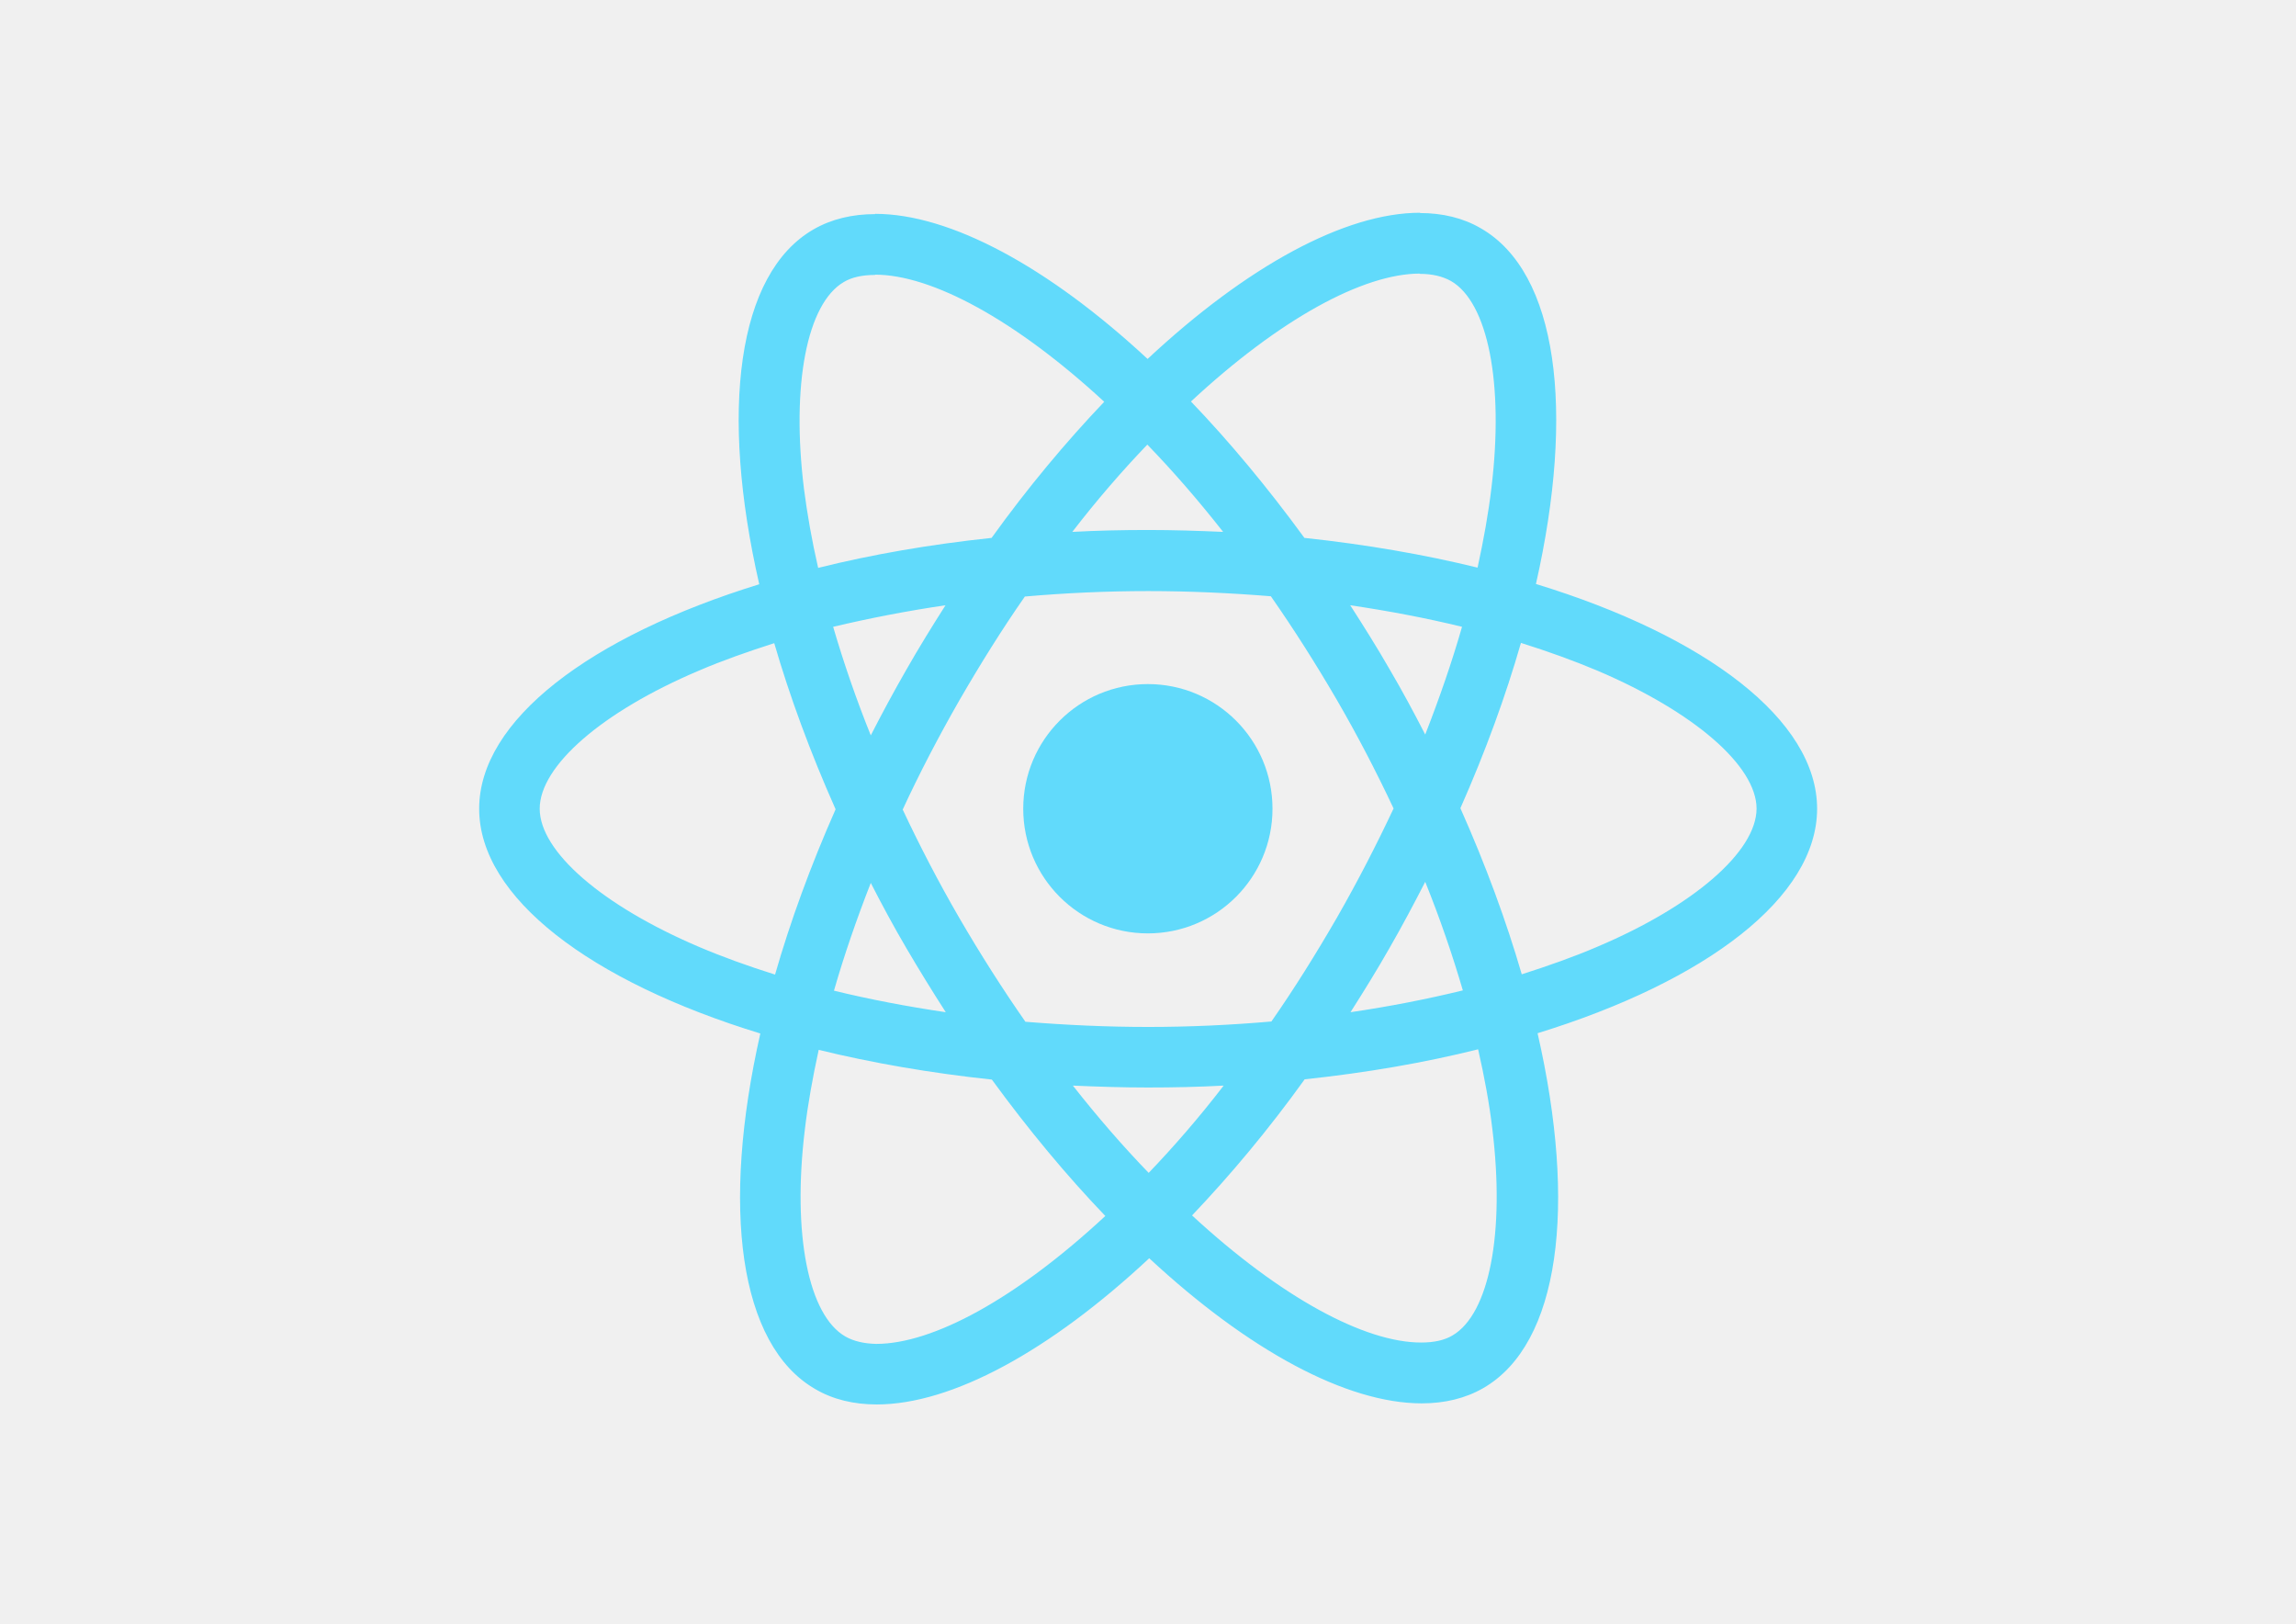
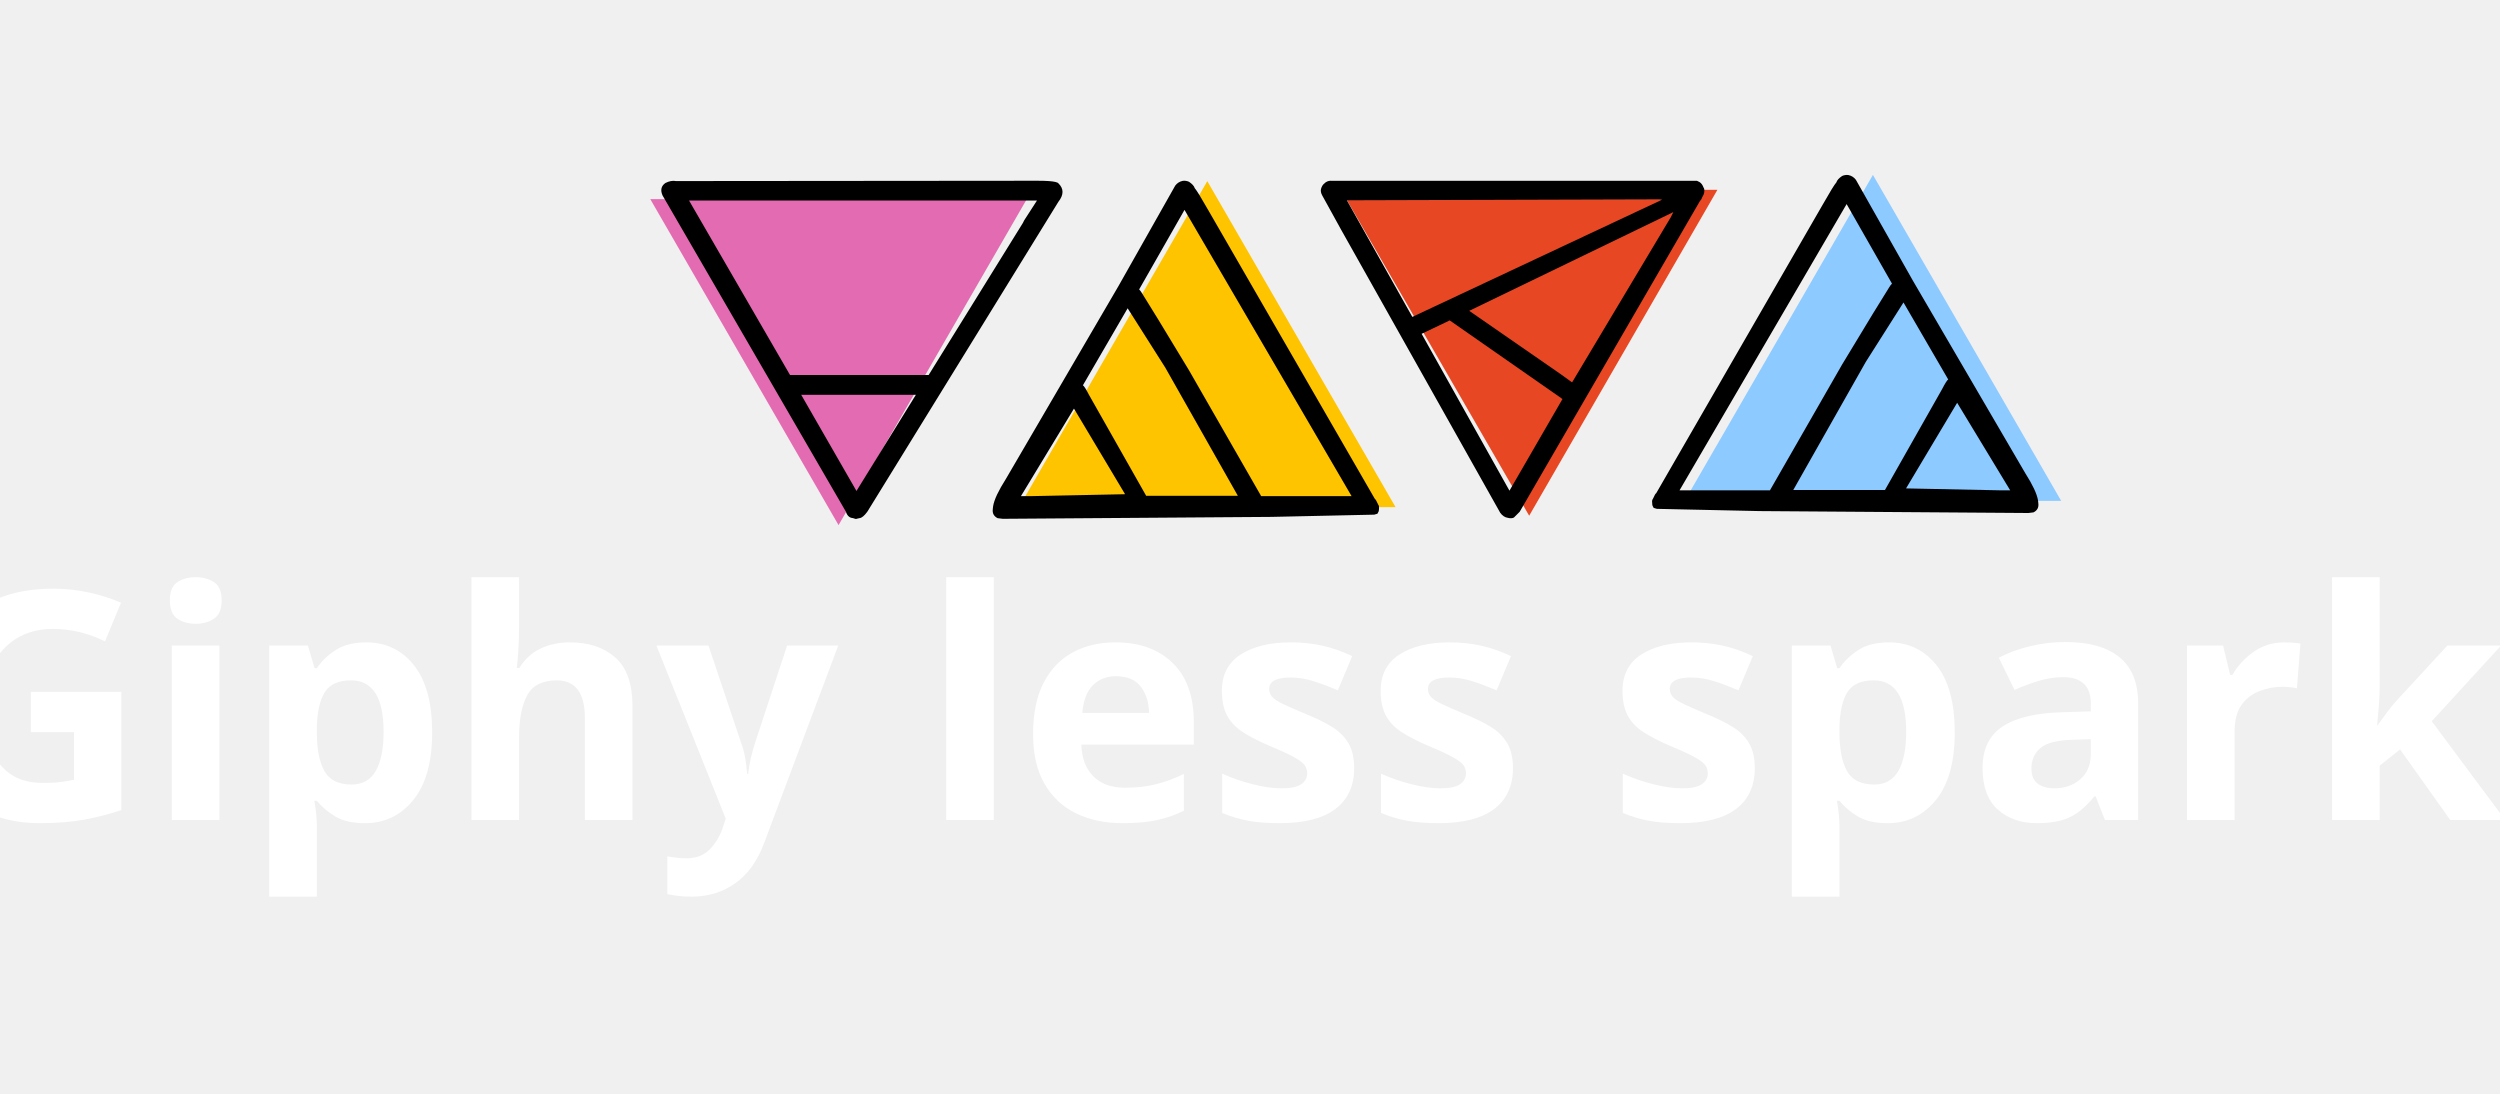
- <svg xmlns="http://www.w3.org/2000/svg" viewBox="0 0 841.9 595.3">
-   <g fill="#61DAFB">
-     <path d="M666.3 296.5c0-32.5-40.7-63.3-103.1-82.4 14.4-63.6 8-114.2-20.2-130.4-6.5-3.8-14.1-5.6-22.4-5.6v22.3c4.6 0 8.3.9 11.4 2.6 13.6 7.8 19.5 37.5 14.9 75.7-1.1 9.4-2.9 19.3-5.1 29.4-19.6-4.8-41-8.5-63.5-10.9-13.5-18.5-27.5-35.3-41.6-50 32.6-30.3 63.2-46.9 84-46.9V78c-27.5 0-63.5 19.6-99.9 53.6-36.4-33.8-72.4-53.2-99.9-53.2v22.3c20.7 0 51.4 16.5 84 46.6-14 14.7-28 31.4-41.3 49.9-22.6 2.4-44 6.1-63.6 11-2.3-10-4-19.7-5.2-29-4.7-38.2 1.1-67.9 14.6-75.8 3-1.8 6.9-2.6 11.5-2.6V78.5c-8.4 0-16 1.8-22.6 5.6-28.1 16.2-34.4 66.7-19.9 130.1-62.2 19.2-102.7 49.9-102.7 82.3 0 32.5 40.7 63.3 103.1 82.4-14.4 63.6-8 114.2 20.2 130.4 6.5 3.8 14.1 5.6 22.5 5.6 27.5 0 63.5-19.6 99.9-53.6 36.4 33.8 72.4 53.2 99.9 53.2 8.4 0 16-1.8 22.6-5.6 28.1-16.2 34.4-66.7 19.9-130.1 62-19.1 102.5-49.9 102.5-82.3zm-130.2-66.7c-3.7 12.9-8.3 26.2-13.5 39.5-4.1-8-8.4-16-13.1-24-4.6-8-9.5-15.8-14.4-23.4 14.2 2.1 27.9 4.7 41 7.9zm-45.8 106.5c-7.8 13.5-15.8 26.3-24.1 38.2-14.9 1.3-30 2-45.2 2-15.1 0-30.2-.7-45-1.9-8.3-11.9-16.4-24.6-24.2-38-7.6-13.1-14.5-26.4-20.8-39.8 6.2-13.4 13.2-26.8 20.7-39.9 7.8-13.5 15.8-26.3 24.1-38.2 14.9-1.3 30-2 45.2-2 15.1 0 30.2.7 45 1.9 8.3 11.9 16.4 24.6 24.2 38 7.6 13.1 14.5 26.4 20.8 39.8-6.3 13.4-13.2 26.8-20.7 39.9zm32.3-13c5.4 13.4 10 26.8 13.8 39.8-13.1 3.2-26.9 5.9-41.2 8 4.9-7.7 9.8-15.6 14.4-23.7 4.6-8 8.9-16.1 13-24.1zM421.2 430c-9.3-9.6-18.6-20.3-27.8-32 9 .4 18.2.7 27.5.7 9.4 0 18.7-.2 27.8-.7-9 11.7-18.3 22.4-27.5 32zm-74.4-58.9c-14.2-2.1-27.9-4.7-41-7.9 3.7-12.9 8.3-26.2 13.5-39.5 4.1 8 8.4 16 13.1 24 4.7 8 9.5 15.8 14.4 23.4zM420.7 163c9.3 9.6 18.6 20.3 27.8 32-9-.4-18.2-.7-27.5-.7-9.4 0-18.7.2-27.8.7 9-11.7 18.3-22.4 27.5-32zm-74 58.9c-4.9 7.7-9.8 15.6-14.4 23.7-4.6 8-8.9 16-13 24-5.4-13.4-10-26.8-13.8-39.8 13.1-3.1 26.9-5.8 41.2-7.9zm-90.5 125.2c-35.4-15.1-58.3-34.9-58.3-50.6 0-15.7 22.9-35.6 58.3-50.6 8.6-3.7 18-7 27.7-10.1 5.7 19.6 13.2 40 22.5 60.9-9.2 20.8-16.6 41.1-22.2 60.6-9.9-3.1-19.3-6.5-28-10.2zM310 490c-13.6-7.8-19.5-37.5-14.9-75.7 1.1-9.4 2.9-19.3 5.1-29.4 19.6 4.8 41 8.5 63.5 10.9 13.5 18.5 27.5 35.3 41.6 50-32.6 30.3-63.2 46.9-84 46.9-4.5-.1-8.3-1-11.3-2.7zm237.2-76.2c4.7 38.2-1.1 67.9-14.6 75.8-3 1.8-6.9 2.6-11.5 2.6-20.7 0-51.4-16.5-84-46.6 14-14.7 28-31.4 41.3-49.9 22.6-2.4 44-6.1 63.6-11 2.3 10.1 4.1 19.8 5.2 29.1zm38.5-66.7c-8.6 3.7-18 7-27.7 10.1-5.7-19.6-13.2-40-22.5-60.9 9.2-20.8 16.6-41.1 22.2-60.6 9.9 3.1 19.3 6.5 28.1 10.2 35.4 15.1 58.3 34.9 58.3 50.6-.1 15.7-23 35.6-58.4 50.6zM320.8 78.4z" />
-     <circle cx="420.9" cy="296.5" r="45.7" />
-     <path d="M520.5 78.1z" />
+ <svg xmlns="http://www.w3.org/2000/svg" id="workspace" style="text-rendering: geometricPrecision; cursor: auto;" viewBox="0 0 800 350">
+   <defs>
+     <linearGradient x1="0" y1="0.5" x2="1" y2="0.5" id="linearGradientSjj99zzcn47">
+       <stop offset="0%" stop-color="#ffc400" />
+       <stop offset="100%" stop-color="#ffc400" />
+     </linearGradient>
+     <linearGradient x1="0" y1="0.5" x2="1" y2="0.5" id="linearGradientSjj99zzcn4d">
+       <stop offset="0%" stop-color="#e84723" />
+       <stop offset="100%" stop-color="#e84723" />
+     </linearGradient>
+     <linearGradient x1="0" y1="0.5" x2="1" y2="0.5" id="linearGradientSjj99zzcn67">
+       <stop offset="0%" stop-color="#e36bb1" />
+       <stop offset="100%" stop-color="#e36bb1" />
+     </linearGradient>
+     <linearGradient x1="0" y1="0.5" x2="1" y2="0.5" id="linearGradientSjj99zzcn8v">
+       <stop offset="0%" stop-color="#8dcaff" />
+       <stop offset="100%" stop-color="#8dcaff" />
+     </linearGradient>
+     <linearGradient x1="0" y1="0.5" x2="1" y2="0.5" id="linearGradientSjj99zzcn8y">
+       <stop offset="0%" stop-color="#000000" />
+       <stop offset="100%" stop-color="#000000" />
+     </linearGradient>
+     <linearGradient x1="0" y1="0.5" x2="1" y2="0.5" id="linearGradientSjj99zzcn91">
+       <stop offset="0%" stop-color="#000000" />
+       <stop offset="100%" stop-color="#000000" />
+     </linearGradient>
+     <linearGradient x1="0" y1="0.5" x2="1" y2="0.5" id="linearGradientSjj99zzcn94">
+       <stop offset="0%" stop-color="#000000" />
+       <stop offset="100%" stop-color="#000000" />
+     </linearGradient>
+     <linearGradient x1="0" y1="0.5" x2="1" y2="0.5" id="linearGradientSjj99zzcn97">
+       <stop offset="0%" stop-color="#000000" />
+       <stop offset="100%" stop-color="#000000" />
+     </linearGradient>
+     <linearGradient x1="0" y1="0.5" x2="1" y2="0.5" id="linearGradientSjj99zzcnd1">
+       <stop offset="0%" stop-color="#ffffff" />
+       <stop offset="100%" stop-color="#ffffff" />
+     </linearGradient>
+   </defs>
+   <g class="background-part">
+     <rect x="0" y="0" width="903" height="341" fill="rgba(255,255,255,0)" style="" />
+   </g>
+   <g class="selector-part" />
+   <g class="selector-part">
+     <rect x="0" y="0" width="903" height="341" fill="rgba(255,255,255,0)" style="transition: 0.6s;" />
+   </g>
+   <rect x="0" y="0" width="0" height="0" fill="rgba(168,202,236,0.5)" stroke="#3399ff" style="stroke-width: 1px;" />
+   <g class="selector-part" transform="matrix(1,0,0,1,-5,162)">
+     <rect x="0" y="0" width="0" height="0" fill="rgba(255,255,255,0)" style="cursor: move;" />
+   </g>
+   <g class="svg-clip svg-visible" transform="matrix(0.6846,0,0,-0.6846,204.6713,171.4554)" style="cursor: move; opacity: 1;">
+     <rect x="0" y="0" width="185" height="162" fill="none" class="svg-hitbox" style="" />
+     <svg width="185.988" height="162.359" viewBox="-4.609,3,185.988,162.359" class="thumb">
+       <defs />
+       <g />
+       <g />
+       <g>
+         <polygon points="88.385,8 0.391,160.359 176.379,160.359 " fill="url('#linearGradientSjj99zzcn67')" />
+       </g>
+     </svg>
+   </g>
+   <g class="svg-clip svg-visible" transform="matrix(0.6846,0,0,0.6846,322.6713,54.5446)" style="cursor: move; opacity: 1;">
+     <rect x="0" y="0" width="185" height="162" fill="none" class="svg-hitbox" style="" />
+     <svg width="185.988" height="162.359" viewBox="-4.609,3,185.988,162.359" class="thumb">
+       <defs />
+       <g />
+       <g />
+       <g>
+         <polygon points="88.385,8 0.391,160.359 176.379,160.359 " fill="url('#linearGradientSjj99zzcn47')" />
+       </g>
+     </svg>
+   </g>
+   <g class="svg-clip svg-visible" transform="matrix(0.6846,0,0,0.6846,535.6713,52.5446)" style="cursor: move; opacity: 1;">
+     <rect x="0" y="0" width="185" height="162" fill="none" class="svg-hitbox" style="" />
+     <svg width="185.988" height="162.359" viewBox="-4.609,3,185.988,162.359" class="thumb">
+       <defs />
+       <g />
+       <g />
+       <g>
+         <polygon points="88.385,8 0.391,160.359 176.379,160.359 " fill="url('#linearGradientSjj99zzcn8v')" />
+       </g>
+     </svg>
+   </g>
+   <g class="svg-clip svg-visible" transform="matrix(0.6846,0,0,-0.6846,425.6713,168.4554)" style="cursor: move; opacity: 1;">
+     <rect x="0" y="0" width="185" height="162" fill="none" class="svg-hitbox" style="" />
+     <svg width="185.988" height="162.359" viewBox="-4.609,3,185.988,162.359" class="thumb">
+       <defs />
+       <g />
+       <g />
+       <g>
+         <polygon points="88.385,8 0.391,160.359 176.379,160.359 " fill="url('#linearGradientSjj99zzcn4d')" />
+       </g>
+     </svg>
+   </g>
+   <g class="svg-clip svg-visible" transform="matrix(2.0446,0,0,2.0446,412.4376,47.6162)" style="cursor: move; opacity: 1;">
+     <rect x="0" y="0" width="70" height="62" fill="none" class="svg-hitbox" style="" />
+     <svg width="70.025" height="62.823" viewBox="13.275,18.042,70.025,62.823">
+       <defs />
+       <g />
+       <g />
+       <g>
+         <path fill="url('#linearGradientSjj99zzcn8y')" stroke="none" d=" M 76.8 23.05 L 70.65 23.05 20.05 23.05 Q 19.5 23 19.1 23.25 19 23.3 18.85 23.45 18.45 23.75 18.3 24.35 18.2 24.8 18.5 25.35 L 21.45 30.7 46.35 75 Q 46.85 75.7 47.55 75.8 48.15 75.95 48.5 75.75 L 49.4 74.85 77.65 26.15 Q 77.8 26.1 78 25.55 78.3 25.1 78.3 24.65 78.3 24.55 78.3 24.5 78.3 24.25 78.15 24.05 77.95 23.5 77.55 23.25 77.4 23.15 77.15 23.05 76.95 23.05 76.8 23.05 M 73.45 27.95 L 73.05 28.75 57.6 54.6 55.8 53.3 41.5 43.4 73.45 27.95 M 71.25 25.95 L 71.7 26 32.6 44.35 22.35 26.1 71.25 25.95 M 34.05 47 L 38.45 44.9 55.95 57.1 Q 56 57.2 56.1 57.2 L 47.8 71.55 34.05 47 Z" />
+       </g>
+     </svg>
+   </g>
+   <g class="svg-clip svg-visible" transform="matrix(2.0446,0,0,2.0446,307.4376,47.6162)" style="cursor: move; opacity: 1;">
+     <rect x="0" y="0" width="70" height="62" fill="none" class="svg-hitbox" style="" />
+     <svg width="70.471" height="62.91" viewBox="17.079,14.94,70.471,62.91">
+       <defs />
+       <g />
+       <g />
+       <g>
+         <path fill="url('#linearGradientSjj99zzcn91')" stroke="none" d=" M 82.55 71 Q 82.55 70.8 82.4 70.6 82.05 69.8 81.9 69.75 L 55.85 24.6 Q 54.15 21.6 53.7 21.1 53.55 20.6 52.8 20.1 52.35 19.9 51.85 19.95 51.1 20.1 50.65 20.7 L 41.75 36.45 24.15 66.6 Q 22.4 69.35 22.15 70.85 L 22.1 71.25 22.1 71.3 Q 21.95 72.3 22.85 72.75 L 23.65 72.85 65.7 72.55 81.8 72.2 82.3 72.05 82.4 71.85 Q 82.55 71.7 82.55 71 M 45 36.95 L 52.1 24.5 78.25 69.3 64.1 69.3 52.8 49.6 Q 46.8 39.65 45.45 37.55 45.25 37.2 45 36.95 M 43.2 39.9 L 49.1 49.2 60.45 69.25 46.1 69.25 37.15 53.45 Q 36.45 52.1 36.2 51.95 L 43.2 39.9 M 26.5 69.3 L 34.8 55.6 42.8 69 28.1 69.3 Q 27.2 69.3 26.5 69.3 Z" />
+       </g>
+     </svg>
+   </g>
+   <g class="svg-clip svg-visible" transform="matrix(2.0446,0,0,2.0446,201.393,47.6162)" style="cursor: move; opacity: 1;">
+     <rect x="0" y="0" width="72" height="62" fill="none" class="svg-hitbox" style="" />
+     <svg width="72.795" height="62.933" viewBox="12.805,18.5,72.795,62.933">
+       <defs />
+       <g />
+       <g />
+       <g>
+         <path fill="url('#linearGradientSjj99zzcn94')" stroke="none" d=" M 78.45 23.55 Q 77.7 23.5 76.65 23.5 L 20.1 23.55 Q 19.35 23.4 18.45 23.85 17.45 24.55 18 25.8 L 46.7 75.3 Q 47 76.25 47.8 76.3 48.3 76.5 48.4 76.4 L 48.85 76.3 Q 49.35 76.25 50.05 75.3 L 79.95 26.8 Q 81.25 25.15 79.95 23.9 79.75 23.65 78.45 23.55 M 74.6 29.7 L 74.4 30.1 59.65 53.9 37.95 53.9 22.15 26.6 76.6 26.6 74.6 29.7 M 57.65 57 L 48.35 72.05 39.7 57 57.65 57 Z" />
+       </g>
+     </svg>
+   </g>
+   <g class="svg-clip svg-visible" transform="matrix(2.0446,0,0,-2.0446,518.4376,174.3838)" style="cursor: move; opacity: 1;">
+     <rect x="0" y="0" width="70" height="62" fill="none" class="svg-hitbox" style="" />
+     <svg width="70.471" height="62.91" viewBox="16.05,17.95,70.471,62.91">
+       <defs />
+       <g />
+       <g />
+       <g>
+         <path fill="url('#linearGradientSjj99zzcn97')" stroke="none" d=" M 81.5 24.55 L 81.5 24.5 Q 81.65 23.5 80.75 23.05 L 79.95 22.95 37.9 23.25 21.8 23.6 21.3 23.75 21.2 23.95 Q 21.05 24.1 21.05 24.8 21.05 25 21.2 25.2 21.55 26 21.7 26.05 L 47.75 71.2 Q 49.45 74.2 49.9 74.7 50.05 75.2 50.8 75.7 51.25 75.9 51.75 75.85 52.5 75.7 52.95 75.1 L 61.85 59.35 79.45 29.2 Q 81.2 26.45 81.45 24.95 L 81.5 24.55 M 43.15 26.55 L 57.5 26.55 66.45 42.35 Q 67.15 43.7 67.4 43.85 L 60.4 55.9 54.5 46.6 43.15 26.55 M 75.5 26.5 Q 76.4 26.5 77.1 26.5 L 68.8 40.2 60.8 26.8 75.5 26.5 M 25.35 26.5 L 39.5 26.5 50.8 46.2 Q 56.8 56.15 58.15 58.25 58.35 58.6 58.6 58.85 L 51.5 71.3 25.35 26.5 Z" />
+       </g>
+     </svg>
+   </g>
+   <g class="svg-text svg-visible" transform="matrix(1.0223,0,0,1.0223,432,166)" style="pointer-events: fill; cursor: move; opacity: 1;">
+     <path fill="none" d="M-393.812,105.719 C-20,104.719 20,104.719 393.812,105.719" style="" />
+     <text x="0" y="0" fill="url('#linearGradientSjj99zzcnd1')" xml:space="preserve" dy="94.289" style="font-size: 100px; font-weight: bold; font-family: &quot;Source Sans Pro&quot;; text-anchor: middle;">Giphy less sparkly</text>
+     <rect x="0" y="0" width="0" height="0" />
+   </g>
+   <g>
+     <rect x="0" y="0" width="0" height="0" fill="rgba(255,136,0,0.1)" stroke="#ff8800" style="stroke-width: 1px;" />
+   </g>
+   <g class="selector-part" transform="matrix(1,0,0,1,-5,162)">
+     <rect x="0" y="0" width="0" height="0" fill="none" stroke="#2390bb" style="stroke-width: 2px;" />
+     <g transform="matrix(0.5,0,0,0.5,0,0)">
+       <svg version="1.1" id="Calque_1" x="860.5" y="-71px" width="28.94px" height="30px" viewBox="0 -15 28.94 30" enable-background="new 0 -15 28.94 30" xml:space="preserve" style="cursor: pointer;">
+         <g>
+           <path fill="rgba(0,0,0,0)" d="M23.355-9.979c-0.352-0.263-0.712-0.511-1.084-0.739L20.34-7.486c0.317,0.195,0.629,0.414,0.929,0.646     L23.355-9.979z" style="" />
+           <path fill="rgba(0,0,0,0)" d="M28.894,0.081L25.092-0.13c0.292,2.317-0.217,4.718-1.539,6.756l-0.037-0.021     c-0.376,0.583-0.821,1.137-1.335,1.648c-3.808,3.809-9.902,3.942-13.871,0.396C8.282,8.623,8.255,8.602,8.227,8.576     C8.143,8.498,8.059,8.421,7.976,8.339c-0.052-0.051-0.104-0.1-0.153-0.152C7.8,8.163,7.776,8.14,7.753,8.115     c-0.084-0.091-0.167-0.18-0.25-0.271v0.002C4.312,4.293,4.087-0.98,6.821-4.782l4.123,4.124l3.401-14.306L0.037-11.566l4.102,4.098     C-0.064-2.14,0.193,5.554,4.917,10.587l0,0c0.012,0.016,0.023,0.025,0.033,0.037c0.091,0.098,0.181,0.199,0.278,0.293     c0.021,0.023,0.047,0.043,0.07,0.068c0.075,0.074,0.148,0.146,0.225,0.22c0.051,0.045,0.099,0.086,0.15,0.133     c0.053,0.047,0.104,0.094,0.156,0.14c0.144,0.13,0.291,0.257,0.439,0.375c0.01,0.012,0.018,0.016,0.027,0.023     c5.574,4.563,13.804,4.115,18.842-1.194C27.94,7.722,29.185,3.851,28.894,0.081z" style="" />
+           <path fill="rgba(0,0,0,0)" d="M24.122-3.353l3.544-1.319c-0.426-0.932-0.962-1.826-1.611-2.662L22.88-5.276     C23.373-4.675,23.79-4.027,24.122-3.353z" style="" />
+         </g>
+         <defs />
+         <circle cx="14.5" cy="0" r="15" fill="rgba(0,0,0,0)" style="" />
+       </svg>
+     </g>
+     <rect x="437.5" y="-21" width="0" height="21" fill="rgba(255,255,255,0)" stroke="#2390bb" style="stroke-width: 1px; cursor: pointer;" />
+     <circle cx="875" cy="138" r="0" fill="#ffffff" stroke="#2390bb" style="stroke-width: 2px; cursor: se-resize;" />
+     <circle cx="0" cy="138" r="0" fill="#ffffff" stroke="#2390bb" style="stroke-width: 2px; cursor: sw-resize;" />
+     <circle cx="875" cy="0" r="0" fill="#ffffff" stroke="#2390bb" style="stroke-width: 2px; cursor: ne-resize;" />
+     <circle cx="0" cy="0" r="0" fill="#ffffff" stroke="#2390bb" style="stroke-width: 2px; cursor: nw-resize;" />
+     <circle cx="438" cy="138" r="0" fill="#ffffff" stroke="#2390bb" style="stroke-width: 2px; cursor: s-resize;" />
+     <circle cx="438" cy="0" r="0" fill="#ffffff" stroke="#2390bb" style="stroke-width: 2px; cursor: n-resize;" />
+     <circle cx="0" cy="69" r="0" fill="#ffffff" stroke="#2390bb" style="stroke-width: 2px; cursor: w-resize;" />
+     <circle cx="875" cy="69" r="0" fill="#ffffff" stroke="#2390bb" style="stroke-width: 2px; cursor: e-resize;" />
+     <path stroke="#ff0000" fill="none" style="stroke-width: 3px;" />
+     <line x1="0" x2="0" y1="0" y2="0" fill="rgba(255,255,255,0)" stroke="#2390bb" style="stroke-width: 1px;" />
+     <line x1="0" x2="0" y1="0" y2="0" fill="rgba(255,255,255,0)" stroke="#2390bb" style="stroke-width: 1px;" />
+     <circle cx="0" cy="0" r="0" fill="#ff0000" stroke="#2390bb" style="stroke-width: 2px; cursor: pointer;" />
+     <circle cx="0" cy="0" r="0" fill="#ffa500" stroke="#2390bb" style="stroke-width: 2px; cursor: pointer;" />
+     <circle cx="0" cy="0" r="0" fill="#ffa500" stroke="#2390bb" style="stroke-width: 2px; cursor: pointer;" />
+     <circle cx="0" cy="0" r="0" fill="#ff0000" stroke="#2390bb" style="stroke-width: 2px; cursor: pointer;" />
+     <g style="cursor: pointer; visibility: hidden; opacity: 0;" transform="matrix(1,0,0,1,-50,-15)">
+       <rect x="0" y="0" width="30" height="30" fill="#2390bb" rx="5" ry="5" style="" />
+       <rect x="6" y="6" width="18" height="4" fill="#ffffff" style="" />
+       <rect x="6" y="13" width="18" height="4" fill="#ffffff" style="" />
+       <rect x="6" y="20" width="18" height="4" fill="#ffffff" style="" />
+     </g>
  </g>
</svg>
